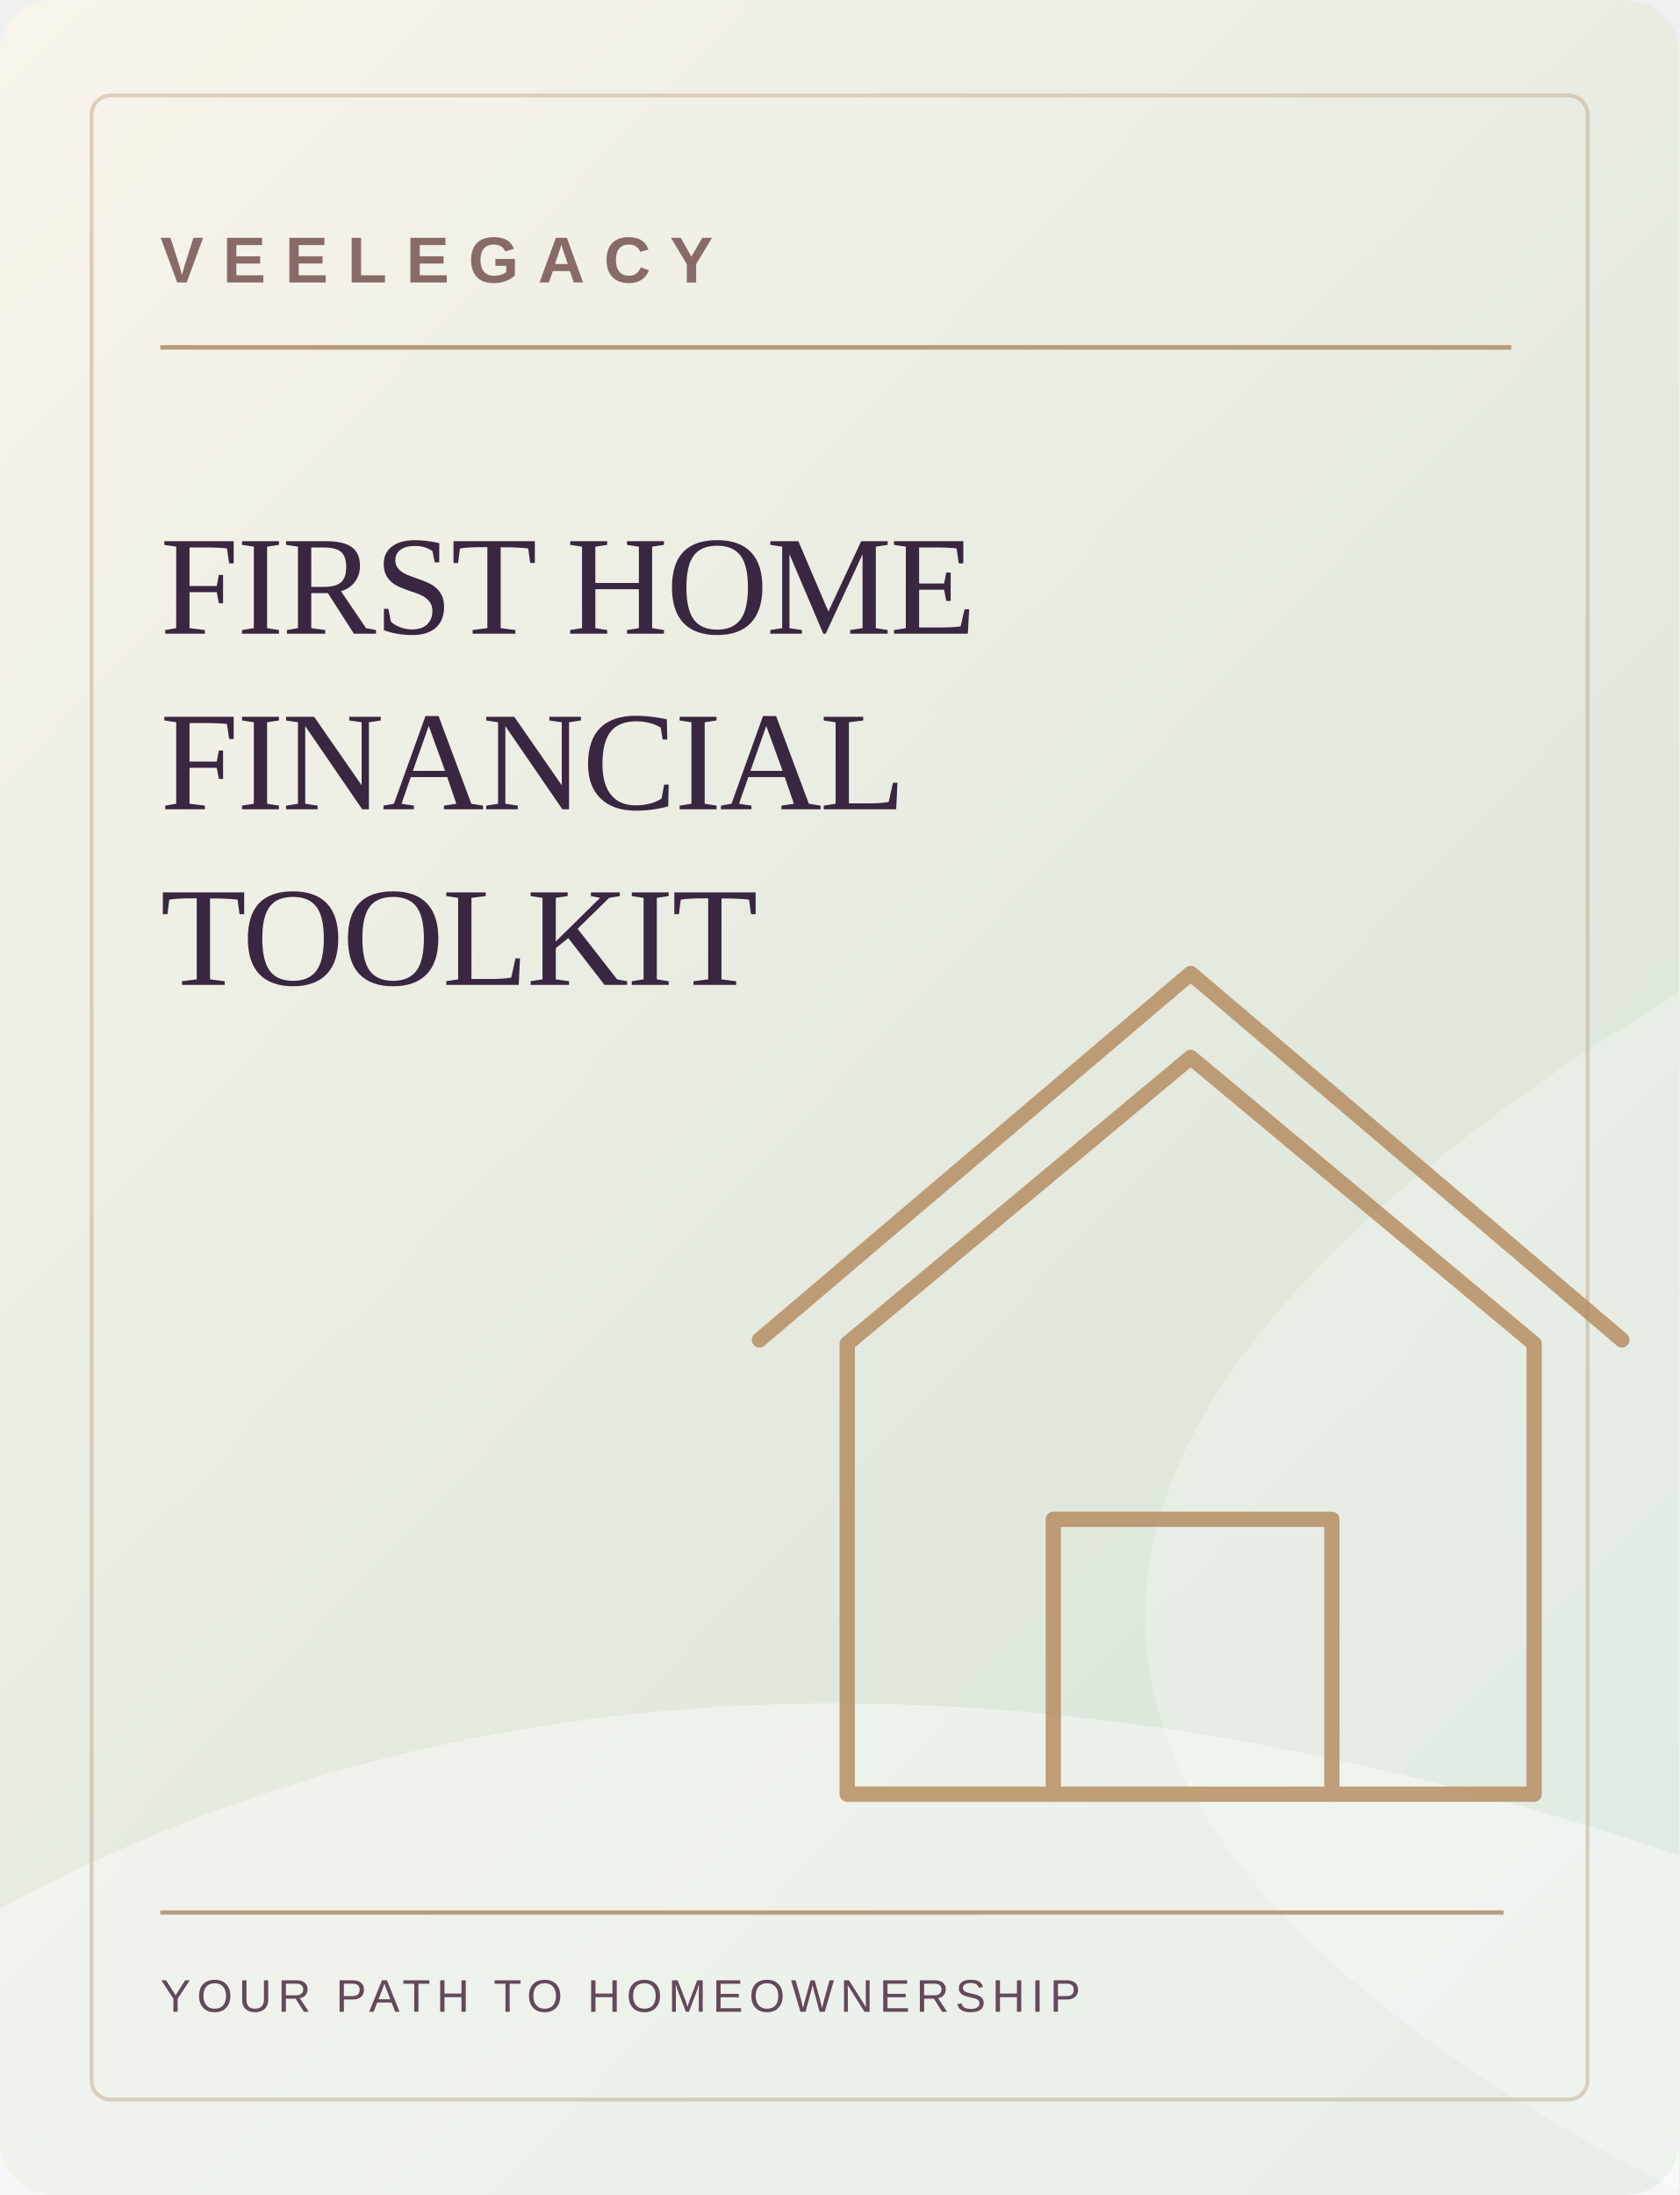
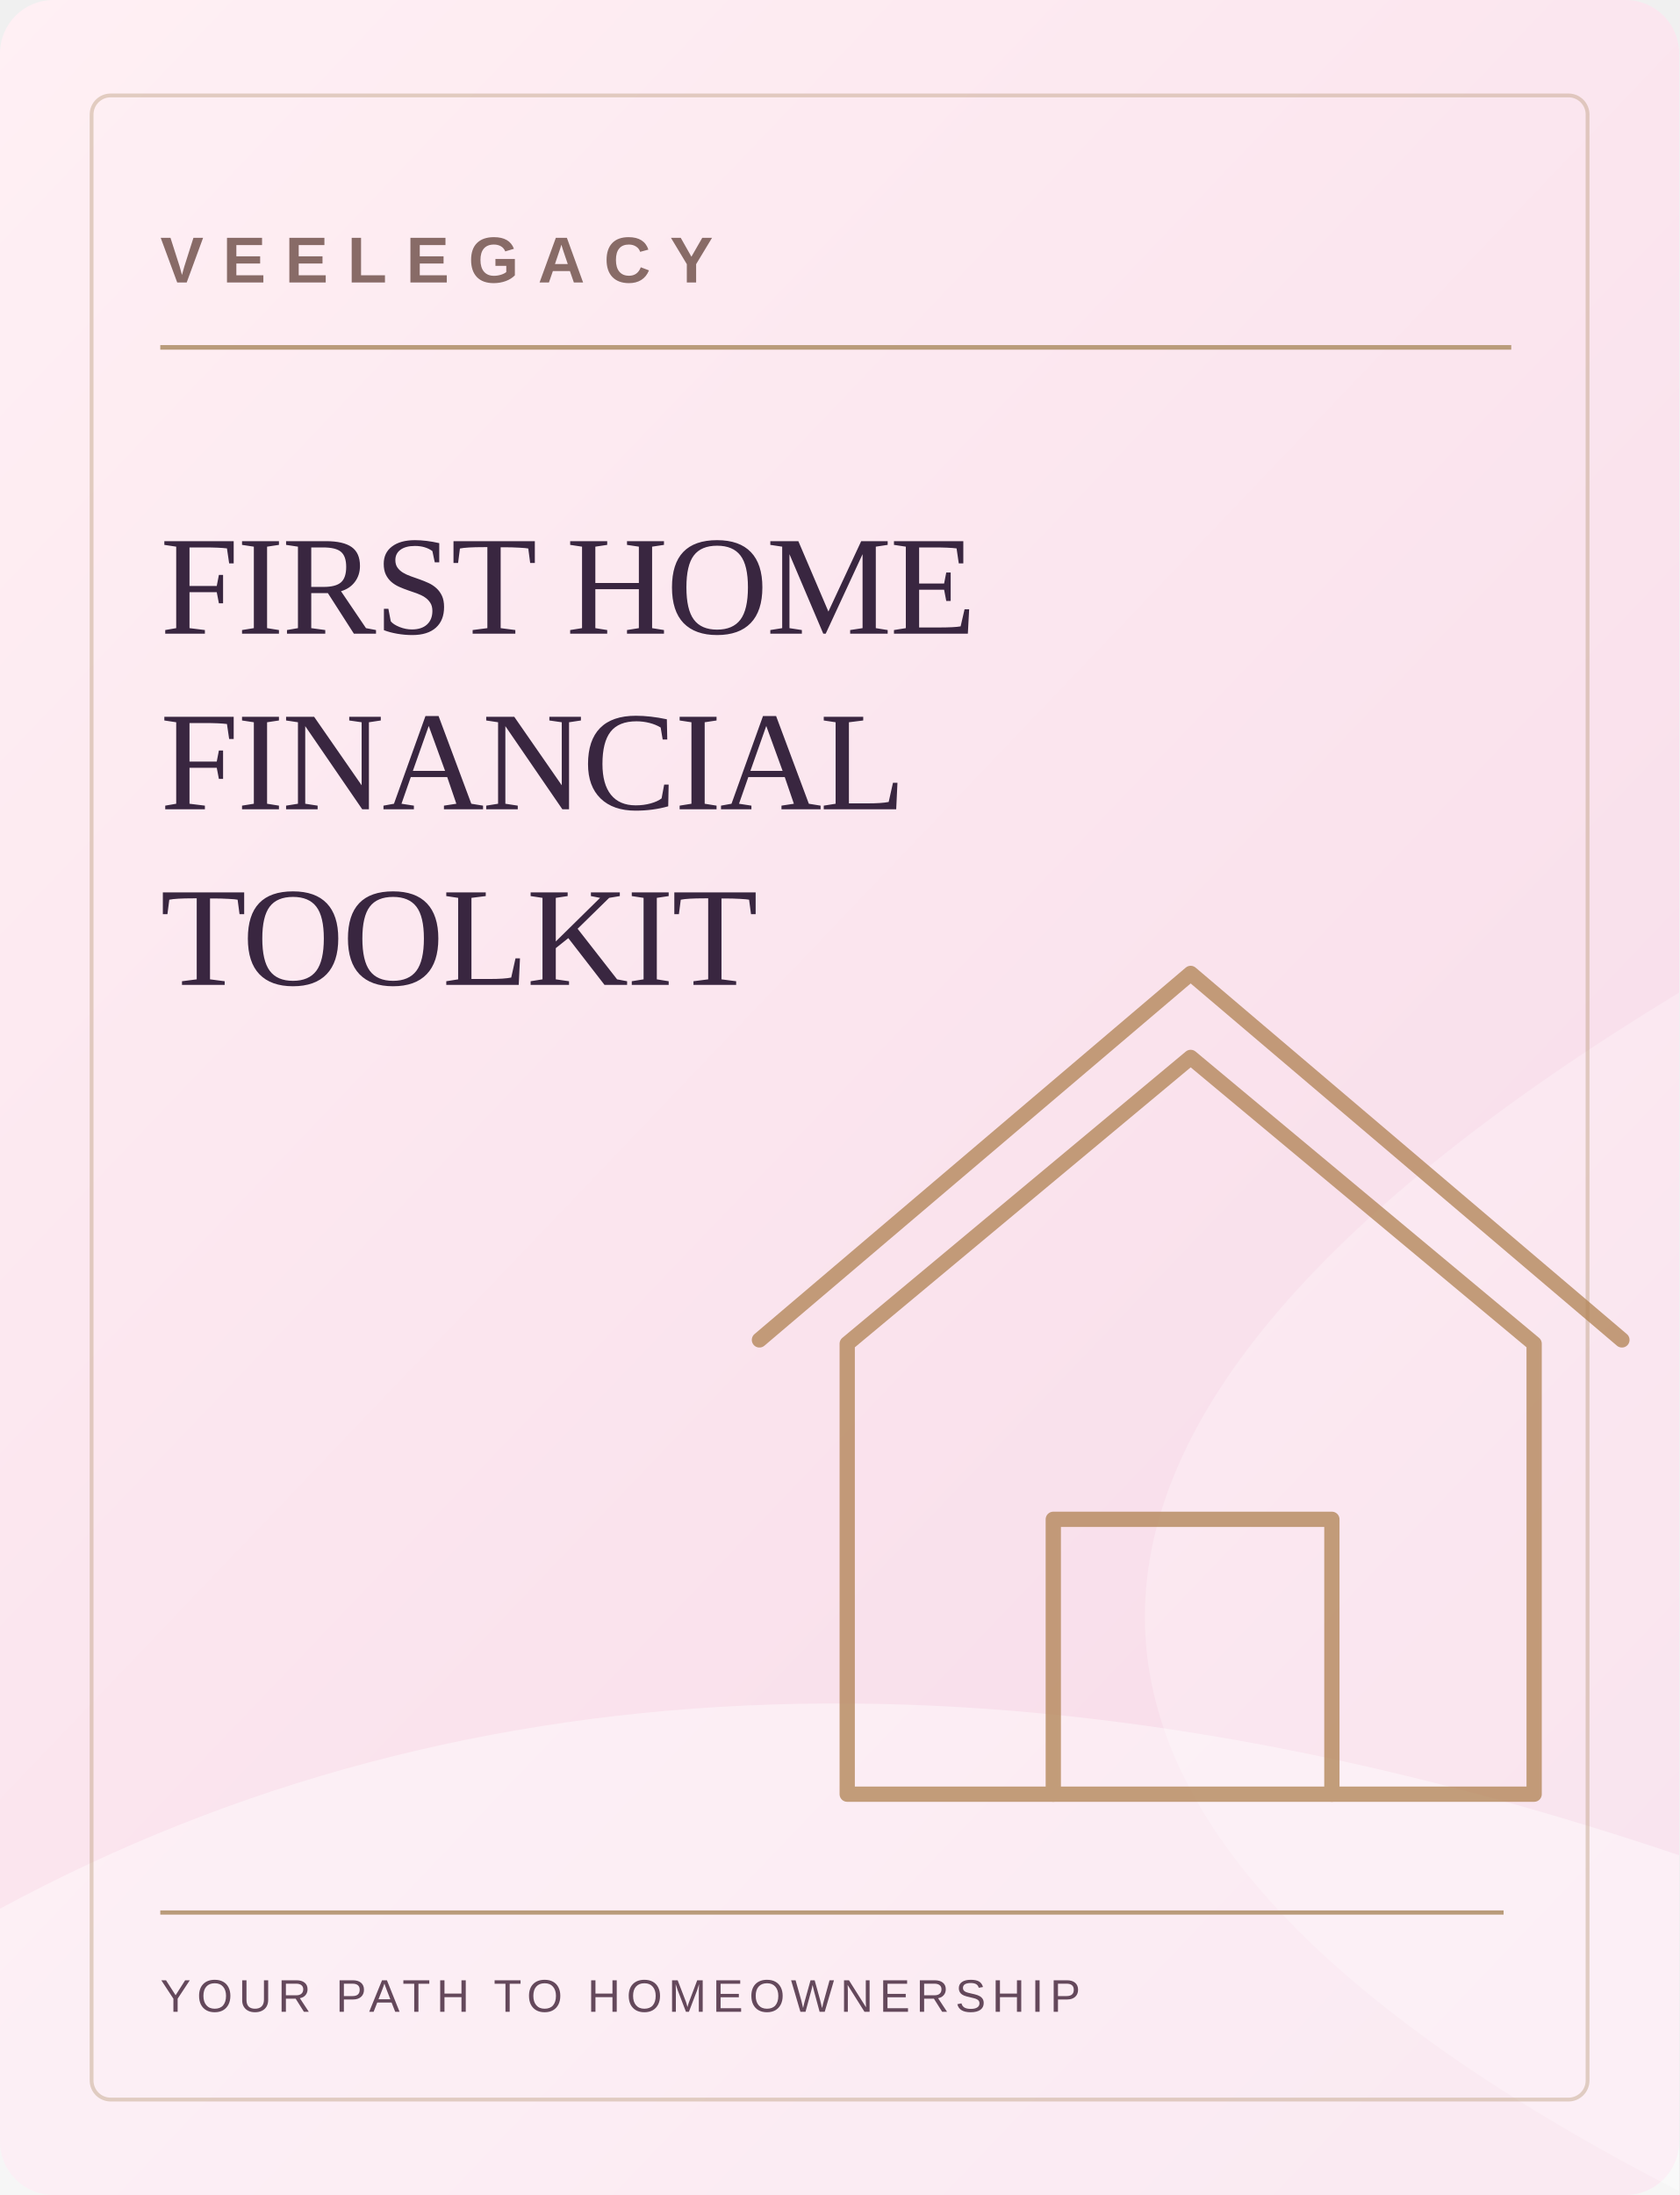
<svg xmlns="http://www.w3.org/2000/svg" viewBox="0 0 440 575" width="440" height="575" role="img" aria-label="FIRST HOME FINANCIAL TOOLKIT VeeLegacy book cover">
  <defs>
    <linearGradient id="g" x1="0" y1="0" x2=".8" y2="1">
-       <stop stop-color="#f9f4eb" />
-       <stop offset="1" stop-color="#d7e4d8" />
+       <stop stop-color="#FFF0F4" />
+       <stop offset="1" stop-color="#F7DBE9" />
    </linearGradient>
  </defs>
  <rect width="440" height="575" rx="14" fill="url(#g)" />
  <path d="M440 260Q160 430 440 574" fill="#fff" opacity=".25" />
  <path d="M0 500Q185 400 440 486V575H0" fill="#fff" opacity=".42" />
  <rect x="24" y="25" width="392" height="525" rx="5" fill="none" stroke="#b99b7a" opacity=".42" />
  <text x="42" y="74" font-family="Arial,sans-serif" font-weight="700" font-size="17" letter-spacing="5" fill="#886b67">VEELEGACY</text>
  <line x1="42" y1="91" x2="396" y2="91" stroke="#b99b7a" stroke-width="1.2" />
  <text x="42" y="166" font-family="Georgia, 'Times New Roman', serif" font-weight="500" font-size="37" letter-spacing="-0.5" fill="#392640">FIRST HOME</text>
  <text x="42" y="212" font-family="Georgia, 'Times New Roman', serif" font-weight="500" font-size="37" letter-spacing="-0.5" fill="#392640">FINANCIAL</text>
  <text x="42" y="258" font-family="Georgia, 'Times New Roman', serif" font-weight="500" font-size="37" letter-spacing="-0.5" fill="#392640">TOOLKIT</text>
  <g opacity=".77">
    <path d="M222 352l90-75 90 75v118H222Z" stroke="#b18456" stroke-width="4" stroke-linejoin="round" stroke-linecap="round" fill="none" />
    <path d="M199 351l113-96 113 96M276 470v-72h73v72" stroke="#b18456" stroke-width="4" stroke-linejoin="round" stroke-linecap="round" fill="none" />
  </g>
  <line x1="42" y1="501" x2="394" y2="501" stroke="#b99b7a" stroke-width="1.1" />
  <text x="42" y="527" font-family="Arial,sans-serif" font-size="12" letter-spacing="1.6" fill="#64485b">YOUR PATH TO HOMEOWNERSHIP</text>
</svg>
